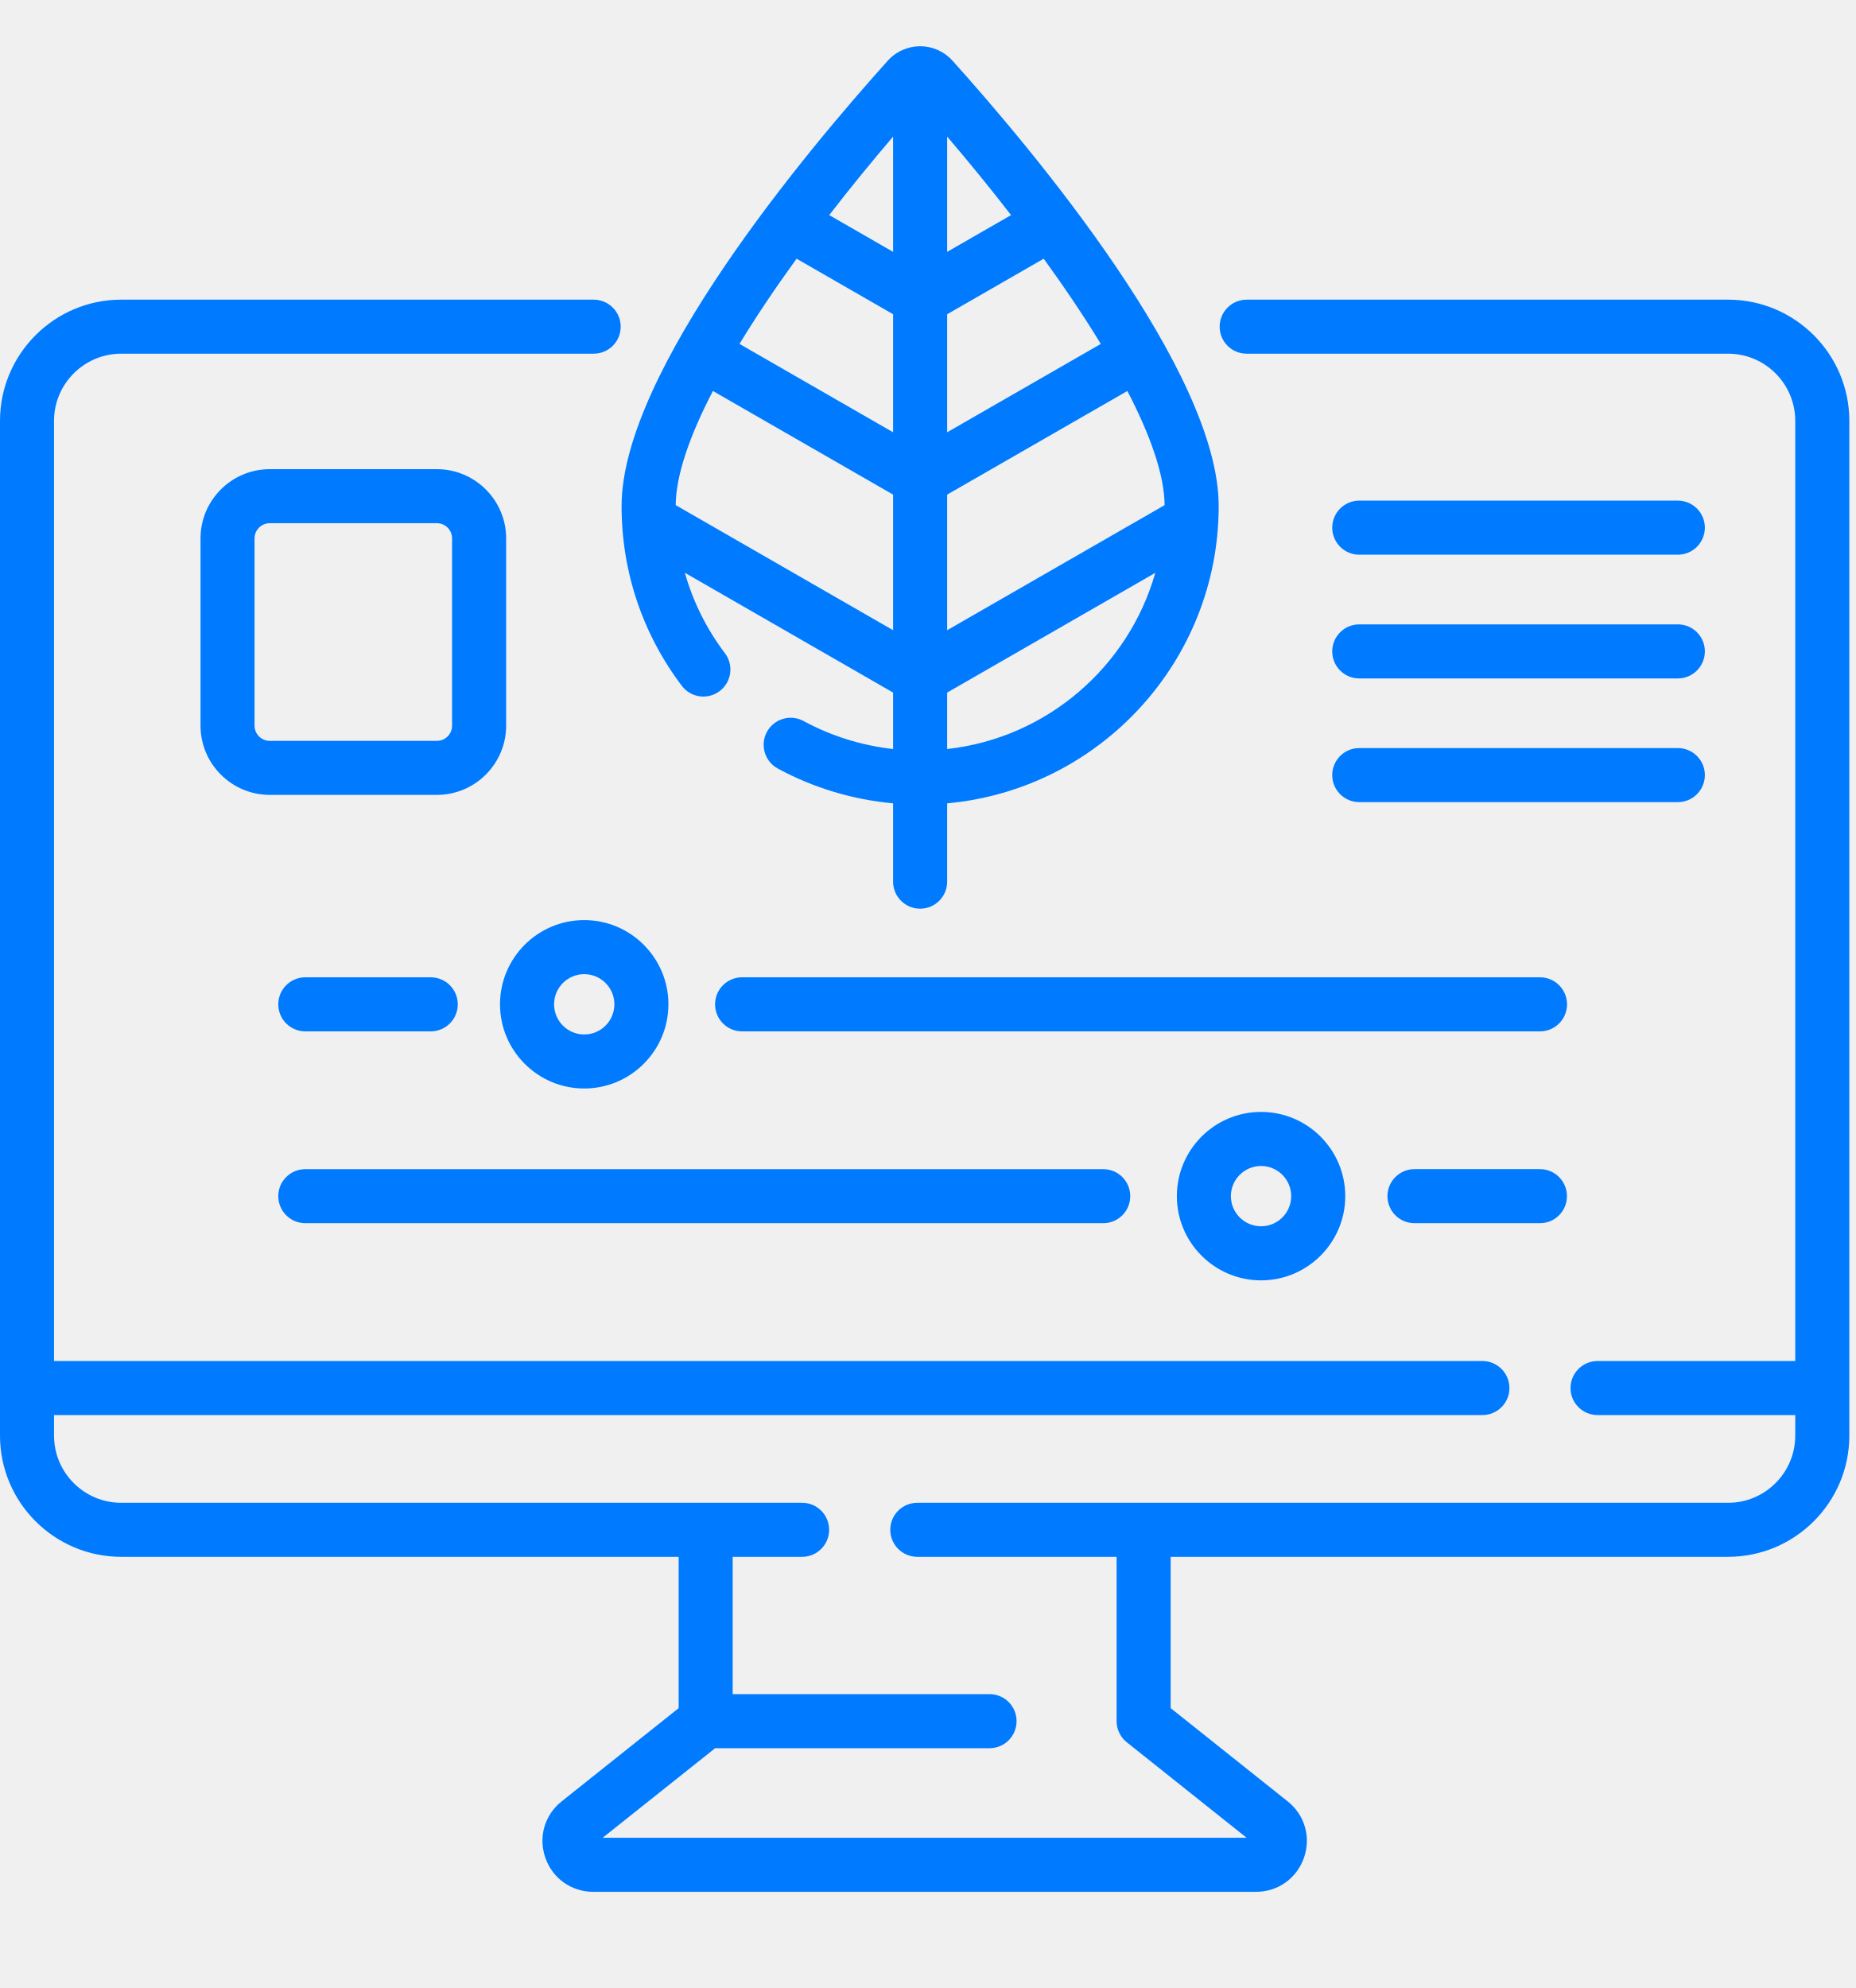
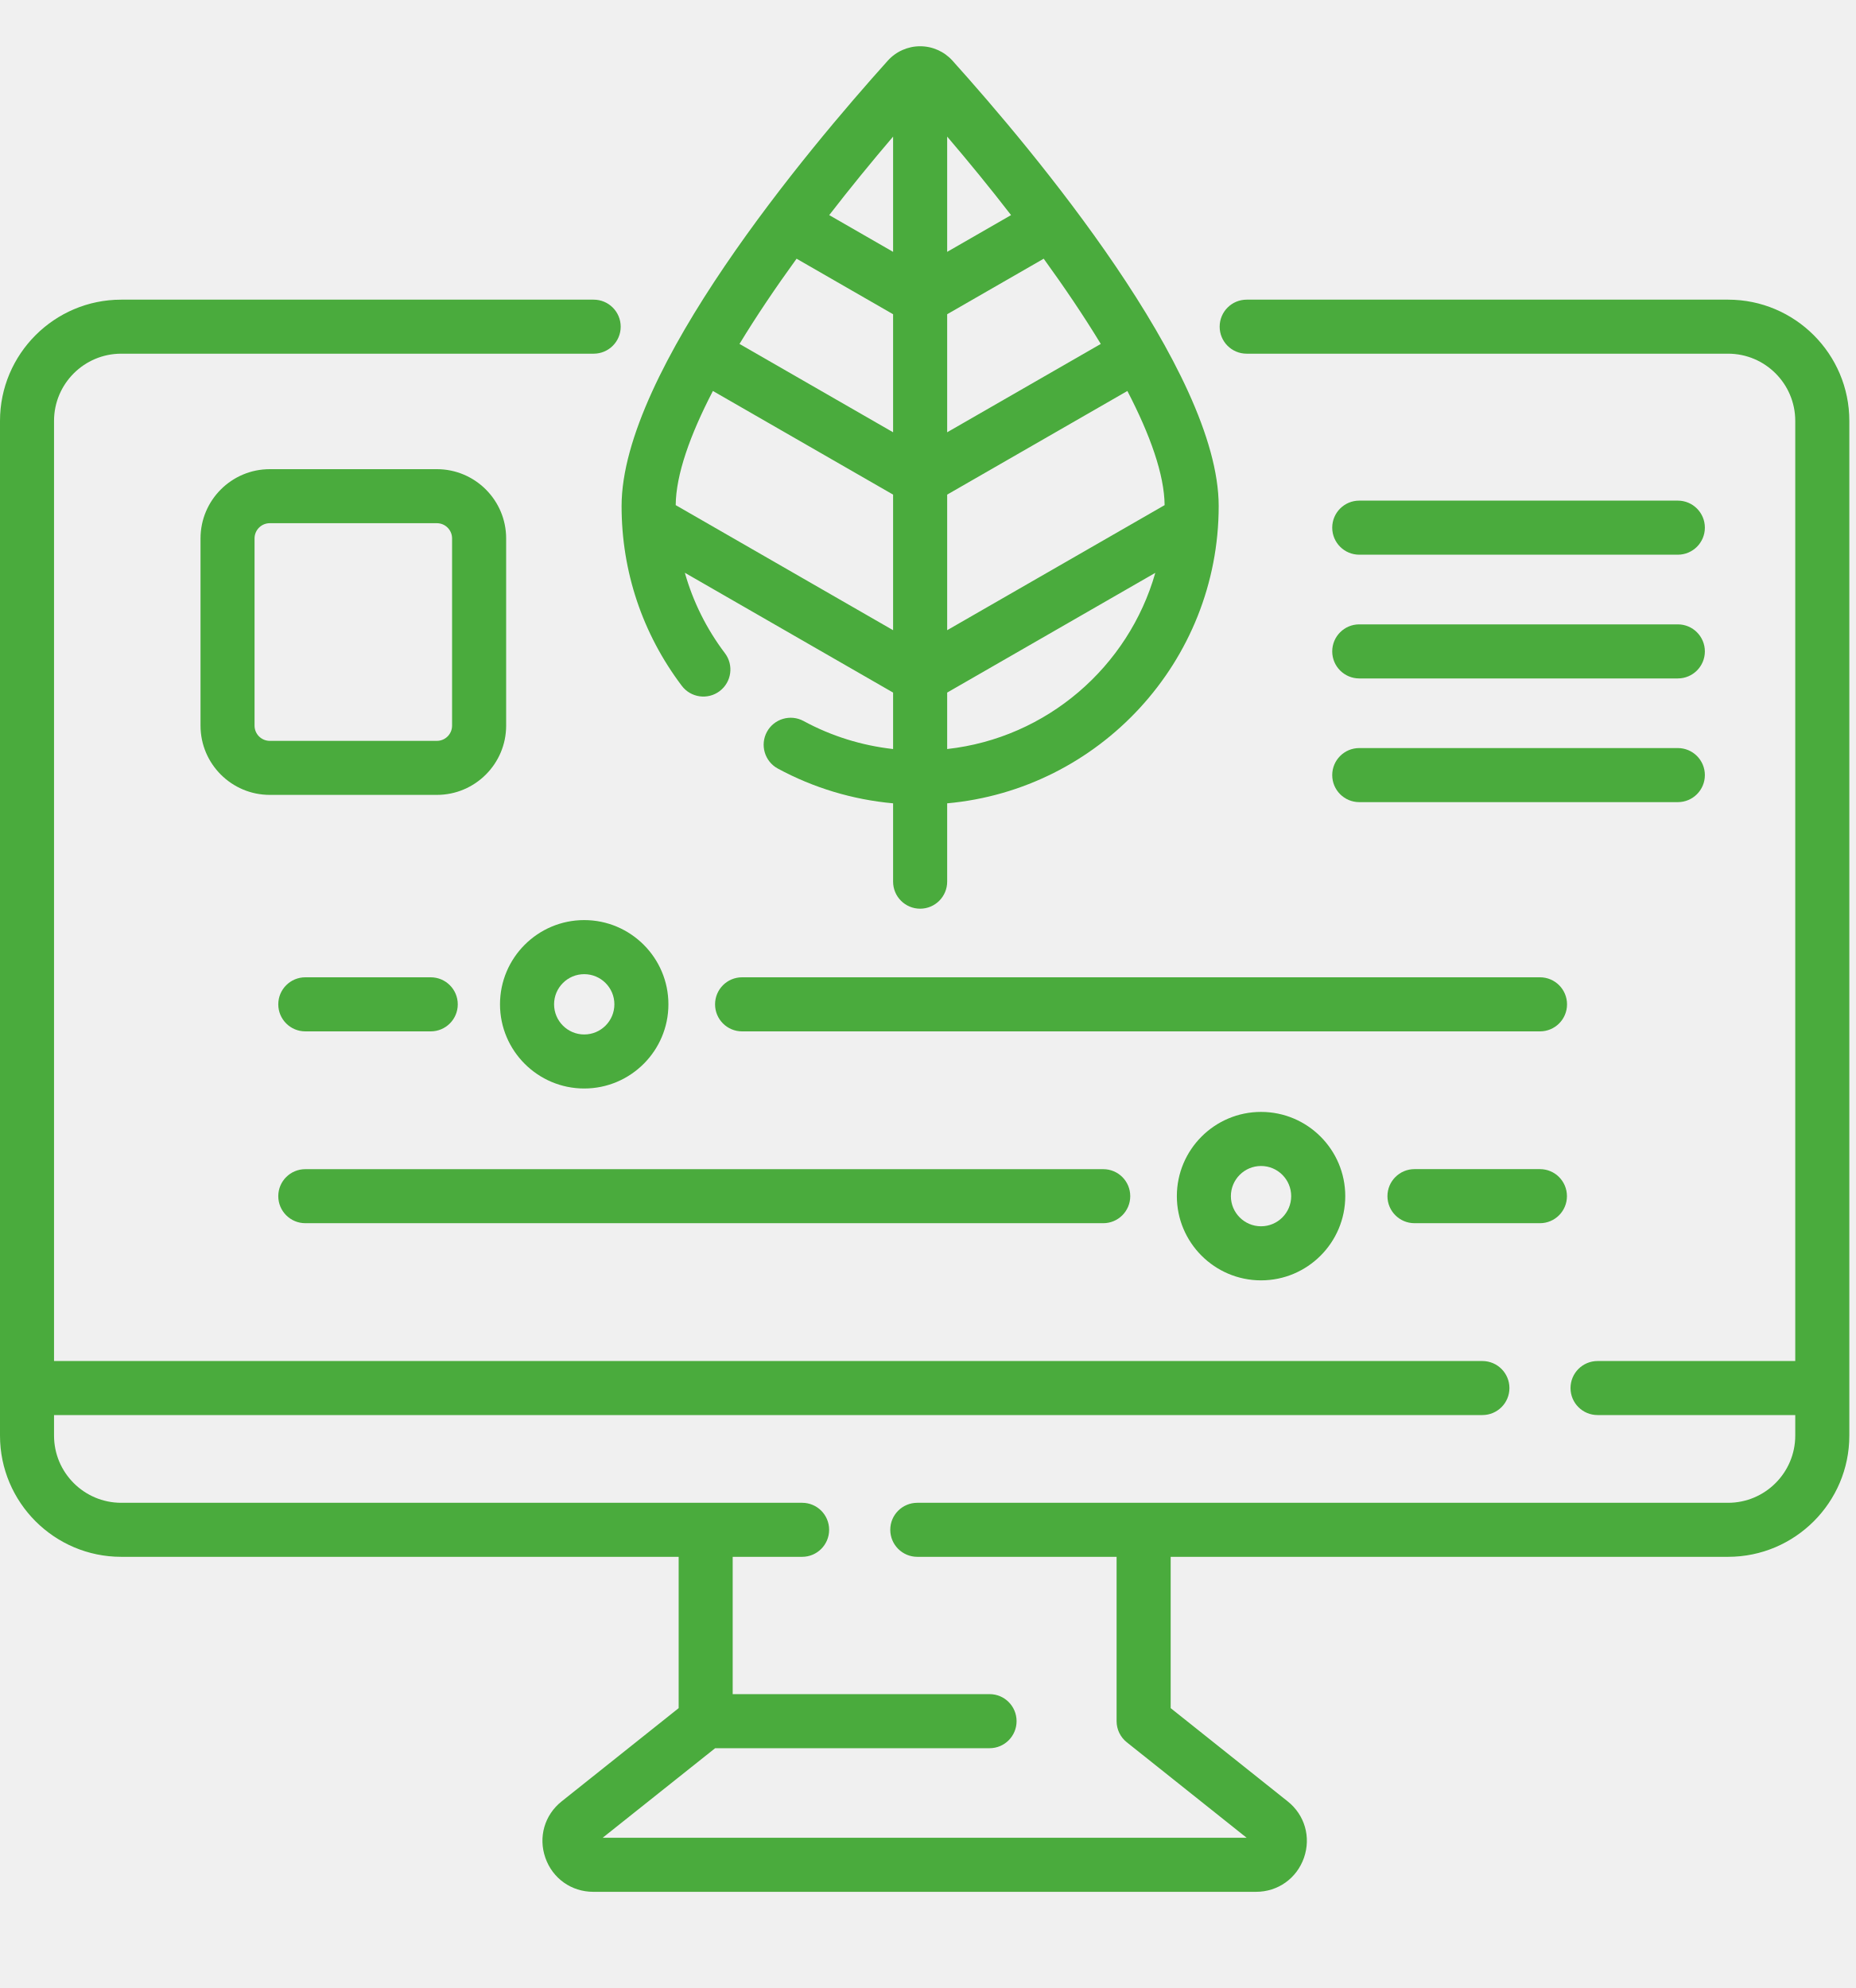
<svg xmlns="http://www.w3.org/2000/svg" width="42" height="45" viewBox="0 0 42 45" fill="none">
  <g id="Frame" clip-path="url(#clip0_2077_691)">
    <g id="Group">
      <g id="Group_2">
-         <path id="Vector" d="M39.117 6.783H28.219C27.881 6.783 27.608 7.057 27.608 7.395C27.608 7.733 27.881 8.006 28.219 8.006H39.117C39.955 8.006 40.637 8.688 40.637 9.527V30.808H36.162C35.824 30.808 35.55 31.082 35.55 31.42C35.55 31.758 35.824 32.031 36.162 32.031H40.637V32.496C40.637 33.334 39.955 34.017 39.117 34.017H20.764C20.426 34.017 20.152 34.29 20.152 34.628C20.152 34.966 20.426 35.24 20.764 35.24H25.275V38.96C25.275 39.146 25.36 39.322 25.506 39.438L28.218 41.599H13.642L16.188 39.572H22.4C22.738 39.572 23.011 39.298 23.011 38.96C23.011 38.622 22.738 38.348 22.4 38.348H16.585V35.24H18.157C18.495 35.24 18.768 34.966 18.768 34.628C18.768 34.29 18.495 34.017 18.157 34.017H2.744C1.905 34.017 1.223 33.335 1.223 32.496V32.031H33.555C33.893 32.031 34.167 31.758 34.167 31.42C34.167 31.082 33.893 30.808 33.555 30.808H1.223V9.527C1.223 8.688 1.905 8.006 2.744 8.006H13.438C13.776 8.006 14.05 7.733 14.05 7.395C14.05 7.057 13.776 6.783 13.438 6.783H2.744C1.231 6.783 0 8.014 0 9.527V32.496C0 34.009 1.231 35.24 2.744 35.24H15.362V38.665L12.714 40.775C12.326 41.083 12.181 41.585 12.345 42.053C12.508 42.52 12.934 42.823 13.43 42.823H28.431C28.926 42.823 29.352 42.52 29.516 42.053C29.679 41.585 29.535 41.083 29.147 40.775L26.499 38.665V35.24H39.117C40.63 35.24 41.861 34.009 41.861 32.496V9.527C41.861 8.014 40.63 6.783 39.117 6.783Z" fill="#007BFF " />
-         <path id="Vector_2" d="M16.29 15.644C16.56 15.44 16.613 15.056 16.41 14.787C15.991 14.233 15.687 13.618 15.502 12.965L20.216 15.677V16.955C19.506 16.876 18.815 16.661 18.19 16.321C17.892 16.16 17.521 16.27 17.36 16.566C17.199 16.863 17.309 17.235 17.605 17.396C18.41 17.833 19.302 18.101 20.216 18.184V19.957C20.216 20.295 20.49 20.569 20.828 20.569C21.166 20.569 21.44 20.295 21.44 19.957V18.184C24.88 17.873 27.586 14.975 27.586 11.455C27.586 8.401 23.372 3.387 21.559 1.372C21.373 1.165 21.106 1.047 20.828 1.047C20.55 1.047 20.283 1.165 20.096 1.373C18.285 3.387 14.07 8.401 14.07 11.455C14.07 12.937 14.542 14.344 15.433 15.524C15.637 15.794 16.021 15.847 16.29 15.644ZM15.295 11.434C15.301 10.744 15.62 9.846 16.137 8.85L20.216 11.196V14.265L15.295 11.434ZM18.031 5.856L20.216 7.113V9.785L16.739 7.785C17.121 7.156 17.56 6.506 18.031 5.856ZM24.917 7.785L21.44 9.785V7.113L23.625 5.856C24.096 6.506 24.535 7.156 24.917 7.785ZM26.362 11.434L21.44 14.265V11.196L25.519 8.85C26.036 9.846 26.356 10.744 26.362 11.434ZM21.44 16.955V15.677L26.151 12.967C25.545 15.096 23.695 16.705 21.44 16.955ZM22.886 4.869L21.44 5.701V3.092C21.926 3.661 22.415 4.259 22.886 4.869ZM20.216 3.092V5.701L18.77 4.869C19.242 4.259 19.73 3.661 20.216 3.092Z" fill="#007BFF " />
-         <path id="Vector_3" d="M9.889 10.62H6.107C5.242 10.62 4.539 11.323 4.539 12.187V16.426C4.539 17.29 5.242 17.993 6.107 17.993H9.889C10.753 17.993 11.457 17.29 11.457 16.426V12.187C11.457 11.323 10.753 10.62 9.889 10.62ZM10.233 16.426C10.233 16.616 10.079 16.77 9.889 16.77H6.107C5.917 16.77 5.762 16.616 5.762 16.426V12.187C5.762 11.997 5.917 11.843 6.107 11.843H9.889C10.079 11.843 10.233 11.997 10.233 12.187V16.426Z" fill="#007BFF " />
-         <path id="Vector_4" d="M30.768 12.556H37.979C38.317 12.556 38.591 12.282 38.591 11.944C38.591 11.606 38.317 11.332 37.979 11.332H30.768C30.43 11.332 30.156 11.606 30.156 11.944C30.156 12.282 30.43 12.556 30.768 12.556Z" fill="#007BFF " />
-         <path id="Vector_5" d="M30.768 15.357H37.979C38.317 15.357 38.591 15.083 38.591 14.745C38.591 14.407 38.317 14.133 37.979 14.133H30.768C30.43 14.133 30.156 14.407 30.156 14.745C30.156 15.083 30.43 15.357 30.768 15.357Z" fill="#007BFF " />
-         <path id="Vector_6" d="M30.768 18.157H37.979C38.317 18.157 38.591 17.883 38.591 17.545C38.591 17.207 38.317 16.933 37.979 16.933H30.768C30.43 16.933 30.156 17.207 30.156 17.545C30.156 17.883 30.43 18.157 30.768 18.157Z" fill="#007BFF " />
-         <path id="Vector_7" d="M13.224 24.639C14.275 24.639 15.13 23.784 15.13 22.733C15.13 21.682 14.275 20.827 13.224 20.827C12.173 20.827 11.318 21.682 11.318 22.733C11.318 23.784 12.173 24.639 13.224 24.639ZM13.224 22.051C13.601 22.051 13.907 22.357 13.907 22.733C13.907 23.11 13.601 23.416 13.224 23.416C12.848 23.416 12.542 23.11 12.542 22.733C12.542 22.357 12.848 22.051 13.224 22.051Z" fill="#007BFF " />
-         <path id="Vector_8" d="M6.911 22.122C6.573 22.122 6.299 22.396 6.299 22.734C6.299 23.072 6.573 23.346 6.911 23.346H9.75C10.088 23.346 10.362 23.072 10.362 22.734C10.362 22.396 10.088 22.122 9.75 22.122H6.911Z" fill="#007BFF " />
-         <path id="Vector_9" d="M16.186 22.734C16.186 23.072 16.459 23.346 16.797 23.346H34.859C35.197 23.346 35.471 23.072 35.471 22.734C35.471 22.396 35.197 22.122 34.859 22.122H16.797C16.459 22.122 16.186 22.396 16.186 22.734Z" fill="#007BFF " />
-         <path id="Vector_10" d="M26.639 27.076C26.639 28.127 27.494 28.982 28.545 28.982C29.596 28.982 30.451 28.127 30.451 27.076C30.451 26.024 29.596 25.169 28.545 25.169C27.494 25.169 26.639 26.024 26.639 27.076ZM29.227 27.076C29.227 27.452 28.921 27.758 28.545 27.758C28.168 27.758 27.862 27.452 27.862 27.076C27.862 26.699 28.168 26.393 28.545 26.393C28.921 26.393 29.227 26.699 29.227 27.076Z" fill="#007BFF " />
-         <path id="Vector_11" d="M34.858 26.464H32.018C31.68 26.464 31.406 26.738 31.406 27.076C31.406 27.414 31.68 27.688 32.018 27.688H34.858C35.196 27.688 35.469 27.414 35.469 27.076C35.469 26.738 35.196 26.464 34.858 26.464Z" fill="#007BFF " />
-         <path id="Vector_12" d="M6.911 27.688H24.973C25.311 27.688 25.584 27.414 25.584 27.076C25.584 26.738 25.311 26.465 24.973 26.465H6.911C6.573 26.465 6.299 26.738 6.299 27.076C6.299 27.414 6.573 27.688 6.911 27.688Z" fill="#007BFF " />
+         <path id="Vector" d="M39.117 6.783H28.219C27.881 6.783 27.608 7.057 27.608 7.395C27.608 7.733 27.881 8.006 28.219 8.006H39.117C39.955 8.006 40.637 8.688 40.637 9.527V30.808H36.162C35.824 30.808 35.55 31.082 35.55 31.42C35.55 31.758 35.824 32.031 36.162 32.031H40.637V32.496C40.637 33.334 39.955 34.017 39.117 34.017H20.764C20.426 34.017 20.152 34.29 20.152 34.628C20.152 34.966 20.426 35.24 20.764 35.24H25.275V38.96C25.275 39.146 25.36 39.322 25.506 39.438L28.218 41.599H13.642L16.188 39.572H22.4C22.738 39.572 23.011 39.298 23.011 38.96C23.011 38.622 22.738 38.348 22.4 38.348H16.585V35.24H18.157C18.495 35.24 18.768 34.966 18.768 34.628C18.768 34.29 18.495 34.017 18.157 34.017H2.744C1.905 34.017 1.223 33.335 1.223 32.496V32.031H33.555C33.893 32.031 34.167 31.758 34.167 31.42C34.167 31.082 33.893 30.808 33.555 30.808H1.223V9.527C1.223 8.688 1.905 8.006 2.744 8.006H13.438C13.776 8.006 14.05 7.733 14.05 7.395C14.05 7.057 13.776 6.783 13.438 6.783H2.744C1.231 6.783 0 8.014 0 9.527V32.496C0 34.009 1.231 35.24 2.744 35.24H15.362V38.665L12.714 40.775C12.326 41.083 12.181 41.585 12.345 42.053C12.508 42.52 12.934 42.823 13.43 42.823H28.431C28.926 42.823 29.352 42.52 29.516 42.053C29.679 41.585 29.535 41.083 29.147 40.775L26.499 38.665V35.24H39.117C40.63 35.24 41.861 34.009 41.861 32.496V9.527C41.861 8.014 40.63 6.783 39.117 6.783Z" fill="#4aab3d " />
+         <path id="Vector_2" d="M16.29 15.644C16.56 15.44 16.613 15.056 16.41 14.787C15.991 14.233 15.687 13.618 15.502 12.965L20.216 15.677V16.955C19.506 16.876 18.815 16.661 18.19 16.321C17.892 16.16 17.521 16.27 17.36 16.566C17.199 16.863 17.309 17.235 17.605 17.396C18.41 17.833 19.302 18.101 20.216 18.184V19.957C20.216 20.295 20.49 20.569 20.828 20.569C21.166 20.569 21.44 20.295 21.44 19.957V18.184C24.88 17.873 27.586 14.975 27.586 11.455C27.586 8.401 23.372 3.387 21.559 1.372C21.373 1.165 21.106 1.047 20.828 1.047C20.55 1.047 20.283 1.165 20.096 1.373C18.285 3.387 14.07 8.401 14.07 11.455C14.07 12.937 14.542 14.344 15.433 15.524C15.637 15.794 16.021 15.847 16.29 15.644ZM15.295 11.434C15.301 10.744 15.62 9.846 16.137 8.85L20.216 11.196V14.265L15.295 11.434ZM18.031 5.856L20.216 7.113V9.785L16.739 7.785C17.121 7.156 17.56 6.506 18.031 5.856ZM24.917 7.785L21.44 9.785V7.113L23.625 5.856C24.096 6.506 24.535 7.156 24.917 7.785ZM26.362 11.434L21.44 14.265V11.196L25.519 8.85C26.036 9.846 26.356 10.744 26.362 11.434ZM21.44 16.955V15.677L26.151 12.967C25.545 15.096 23.695 16.705 21.44 16.955ZM22.886 4.869L21.44 5.701V3.092C21.926 3.661 22.415 4.259 22.886 4.869ZM20.216 3.092V5.701L18.77 4.869C19.242 4.259 19.73 3.661 20.216 3.092Z" fill="#4aab3d " />
+         <path id="Vector_3" d="M9.889 10.62H6.107C5.242 10.62 4.539 11.323 4.539 12.187V16.426C4.539 17.29 5.242 17.993 6.107 17.993H9.889C10.753 17.993 11.457 17.29 11.457 16.426V12.187C11.457 11.323 10.753 10.62 9.889 10.62ZM10.233 16.426C10.233 16.616 10.079 16.77 9.889 16.77H6.107C5.917 16.77 5.762 16.616 5.762 16.426V12.187C5.762 11.997 5.917 11.843 6.107 11.843H9.889C10.079 11.843 10.233 11.997 10.233 12.187V16.426Z" fill="#4aab3d " />
+         <path id="Vector_4" d="M30.768 12.556H37.979C38.317 12.556 38.591 12.282 38.591 11.944C38.591 11.606 38.317 11.332 37.979 11.332H30.768C30.43 11.332 30.156 11.606 30.156 11.944C30.156 12.282 30.43 12.556 30.768 12.556Z" fill="#4aab3d " />
+         <path id="Vector_5" d="M30.768 15.357H37.979C38.317 15.357 38.591 15.083 38.591 14.745C38.591 14.407 38.317 14.133 37.979 14.133H30.768C30.43 14.133 30.156 14.407 30.156 14.745C30.156 15.083 30.43 15.357 30.768 15.357Z" fill="#4aab3d " />
+         <path id="Vector_6" d="M30.768 18.157H37.979C38.317 18.157 38.591 17.883 38.591 17.545C38.591 17.207 38.317 16.933 37.979 16.933H30.768C30.43 16.933 30.156 17.207 30.156 17.545C30.156 17.883 30.43 18.157 30.768 18.157Z" fill="#4aab3d " />
+         <path id="Vector_7" d="M13.224 24.639C14.275 24.639 15.13 23.784 15.13 22.733C15.13 21.682 14.275 20.827 13.224 20.827C12.173 20.827 11.318 21.682 11.318 22.733C11.318 23.784 12.173 24.639 13.224 24.639ZM13.224 22.051C13.601 22.051 13.907 22.357 13.907 22.733C13.907 23.11 13.601 23.416 13.224 23.416C12.848 23.416 12.542 23.11 12.542 22.733C12.542 22.357 12.848 22.051 13.224 22.051Z" fill="#4aab3d " />
+         <path id="Vector_8" d="M6.911 22.122C6.573 22.122 6.299 22.396 6.299 22.734C6.299 23.072 6.573 23.346 6.911 23.346H9.75C10.088 23.346 10.362 23.072 10.362 22.734C10.362 22.396 10.088 22.122 9.75 22.122H6.911Z" fill="#4aab3d " />
+         <path id="Vector_9" d="M16.186 22.734C16.186 23.072 16.459 23.346 16.797 23.346H34.859C35.197 23.346 35.471 23.072 35.471 22.734C35.471 22.396 35.197 22.122 34.859 22.122H16.797C16.459 22.122 16.186 22.396 16.186 22.734Z" fill="#4aab3d " />
+         <path id="Vector_10" d="M26.639 27.076C26.639 28.127 27.494 28.982 28.545 28.982C29.596 28.982 30.451 28.127 30.451 27.076C30.451 26.024 29.596 25.169 28.545 25.169C27.494 25.169 26.639 26.024 26.639 27.076ZM29.227 27.076C29.227 27.452 28.921 27.758 28.545 27.758C28.168 27.758 27.862 27.452 27.862 27.076C27.862 26.699 28.168 26.393 28.545 26.393C28.921 26.393 29.227 26.699 29.227 27.076Z" fill="#4aab3d " />
+         <path id="Vector_11" d="M34.858 26.464H32.018C31.68 26.464 31.406 26.738 31.406 27.076C31.406 27.414 31.68 27.688 32.018 27.688H34.858C35.196 27.688 35.469 27.414 35.469 27.076C35.469 26.738 35.196 26.464 34.858 26.464Z" fill="#4aab3d " />
+         <path id="Vector_12" d="M6.911 27.688H24.973C25.311 27.688 25.584 27.414 25.584 27.076C25.584 26.738 25.311 26.465 24.973 26.465H6.911C6.573 26.465 6.299 26.738 6.299 27.076C6.299 27.414 6.573 27.688 6.911 27.688Z" fill="#4aab3d " />
      </g>
    </g>
  </g>
  <defs>
    <clipPath id="clip0_2077_691">
      <rect width="41.861" height="45" fill="white" />
    </clipPath>
  </defs>
</svg>
